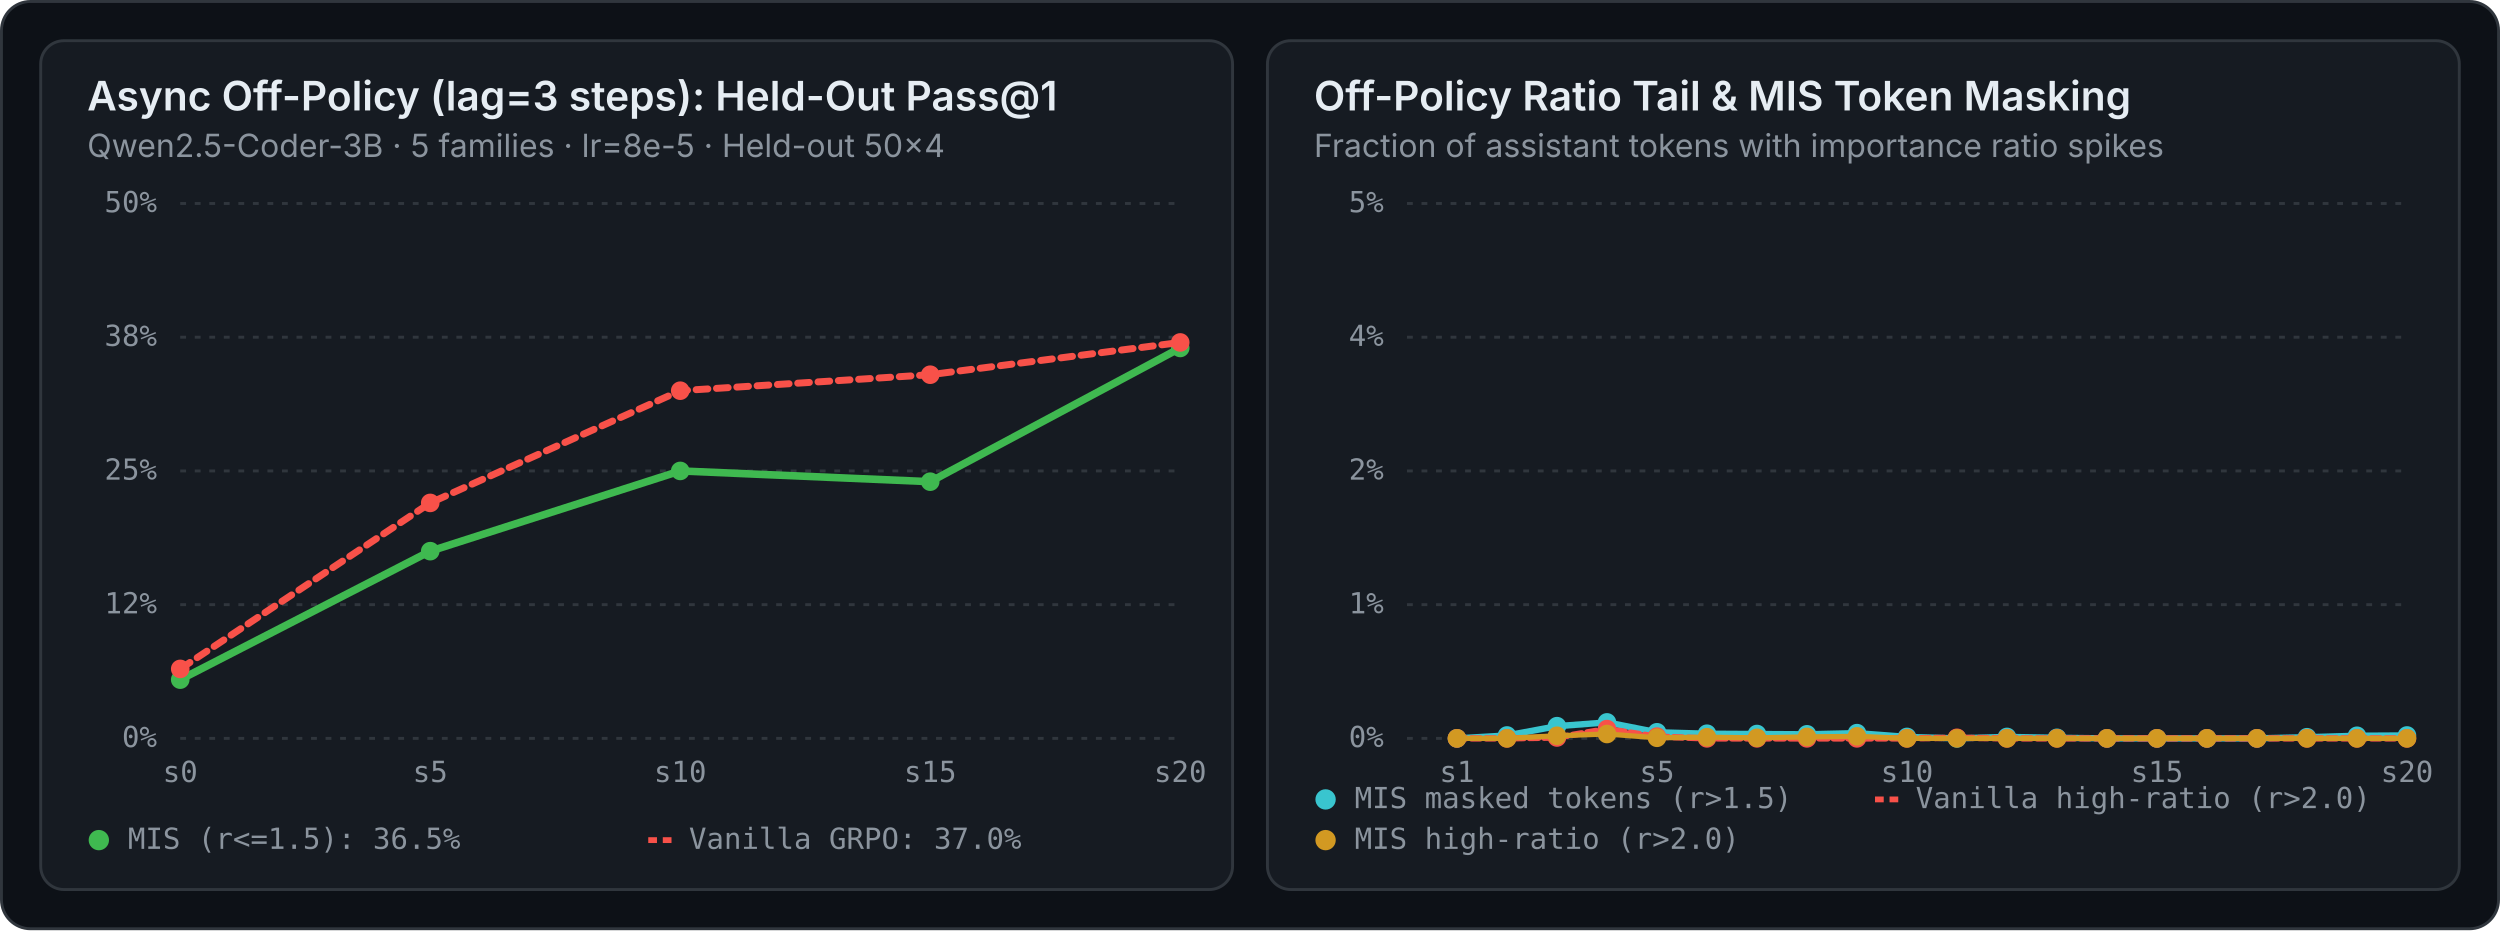
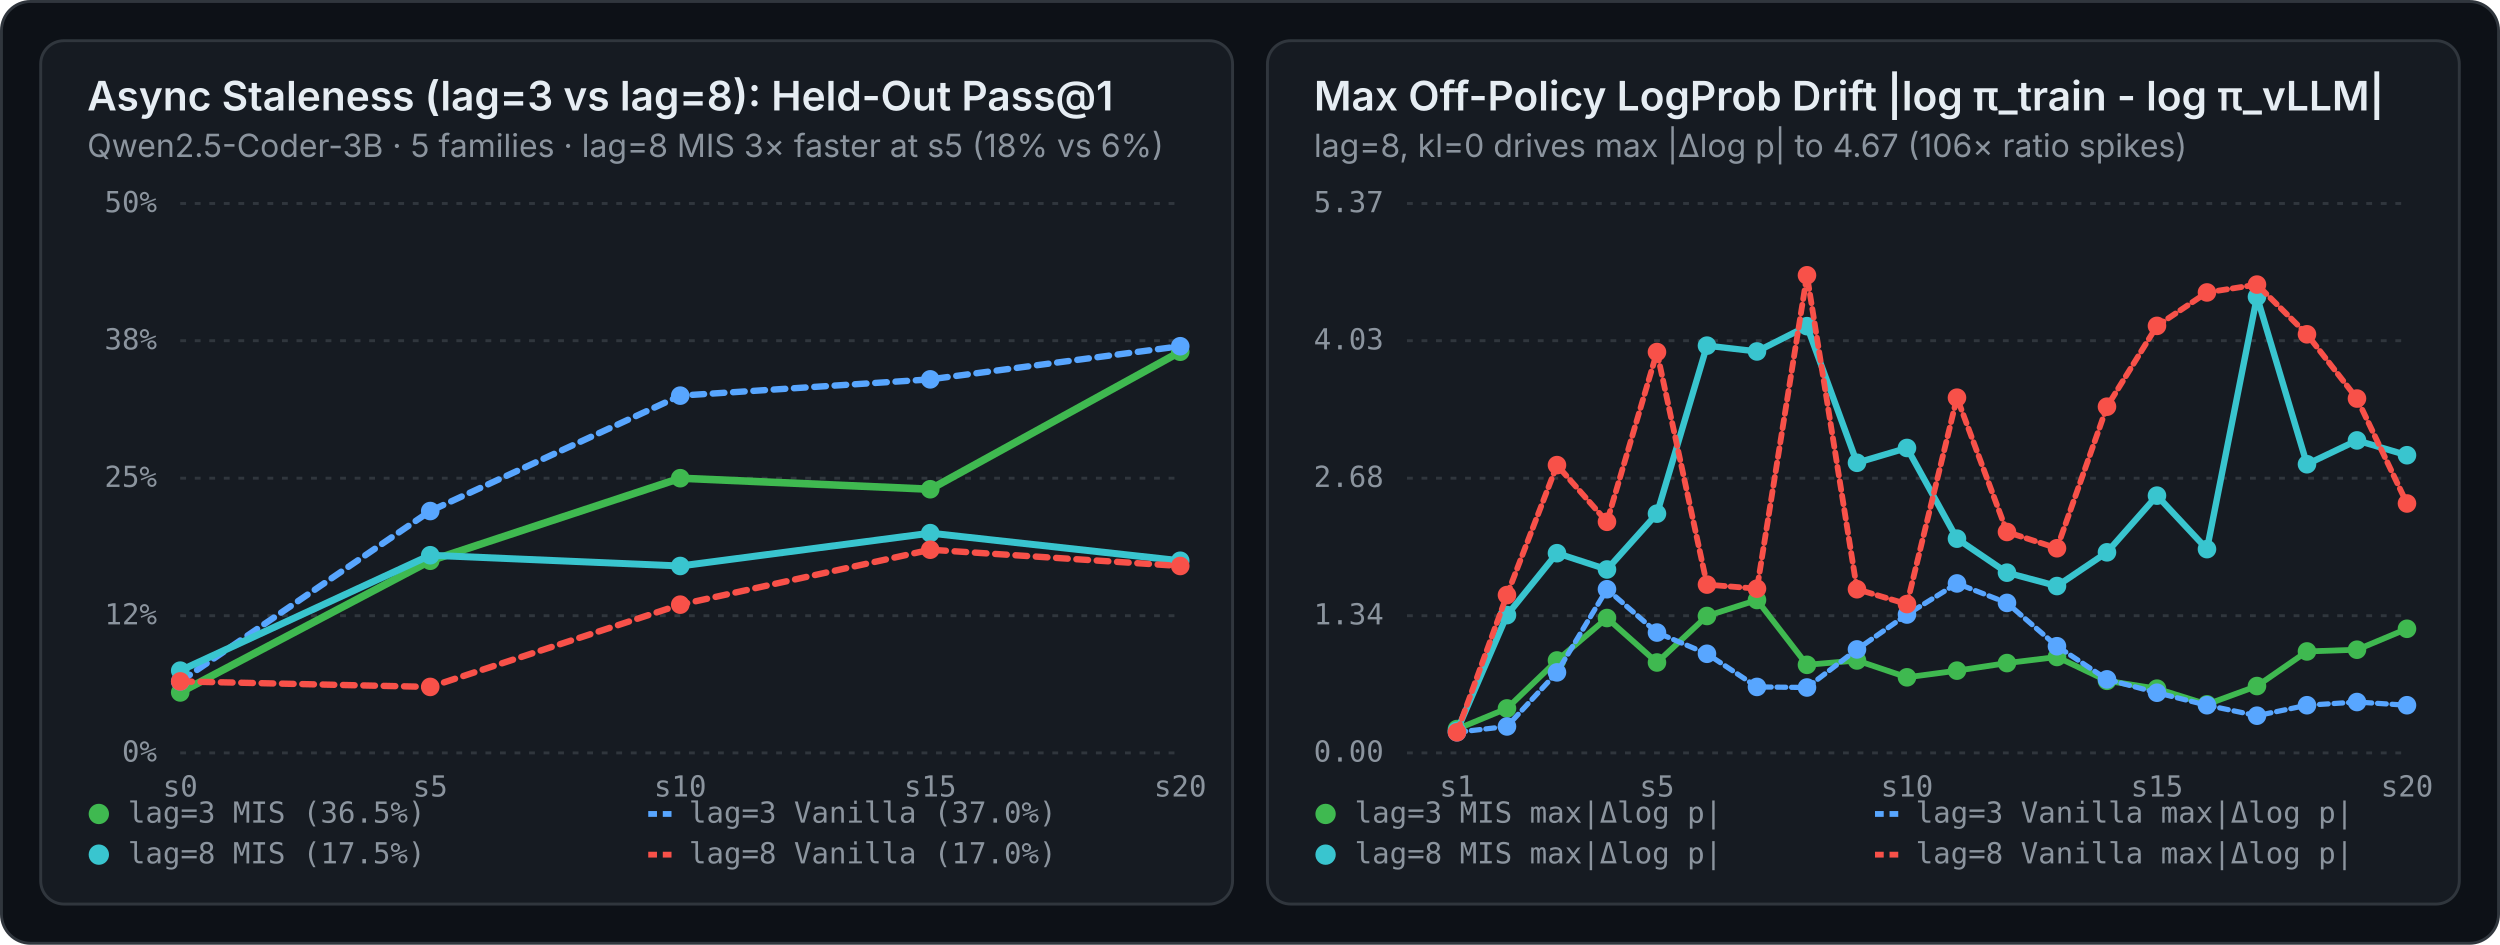
- <svg xmlns="http://www.w3.org/2000/svg" width="860" height="320" viewBox="0 0 860 320" role="img" aria-label="Async Off-Policy Staleness: Vanilla GRPO vs MIS">
+ <svg xmlns="http://www.w3.org/2000/svg" width="860" height="325" viewBox="0 0 860 325" role="img" aria-label="Async Off-Policy Staleness (lag=3 vs lag=8): Vanilla GRPO vs MIS">
  <style>text { font-family: ui-monospace, SFMono-Regular, Menlo, Consolas, monospace; }.title { font-family: -apple-system, BlinkMacSystemFont, 'Segoe UI', sans-serif; font-size: 14px; font-weight: 600; fill: #e6edf3; }.sub { font-family: -apple-system, BlinkMacSystemFont, 'Segoe UI', sans-serif; font-size: 11px; fill: #8b949e; }.ax { font-size: 10px; fill: #8b949e; }.lbl { font-size: 11px; fill: #e6edf3; }.grid { stroke: #30363d; stroke-width: 1; stroke-dasharray: 2 3; }</style>
-   <rect x="0.5" y="0.5" width="859" height="319" rx="10" fill="#0d1117" stroke="#30363d" />
-   <rect x="14" y="14" width="410" height="292" rx="8" fill="#161b22" stroke="#30363d" />
-   <text x="30" y="38" class="title">Async Off-Policy (lag=3 steps): Held-Out Pass@1</text>
-   <text x="30" y="54" class="sub">Qwen2.5-Coder-3B · 5 families · lr=8e-5 · Held-out 50×4</text>
-   <line x1="62.0" x2="406.0" y1="254.0" y2="254.0" class="grid" />
-   <text x="54.0" y="257.0" text-anchor="end" class="ax">0%</text>
-   <line x1="62.0" x2="406.0" y1="208.0" y2="208.0" class="grid" />
-   <text x="54.0" y="211.0" text-anchor="end" class="ax">12%</text>
-   <line x1="62.0" x2="406.0" y1="162.0" y2="162.0" class="grid" />
-   <text x="54.0" y="165.0" text-anchor="end" class="ax">25%</text>
-   <line x1="62.0" x2="406.0" y1="116.0" y2="116.0" class="grid" />
-   <text x="54.0" y="119.0" text-anchor="end" class="ax">38%</text>
+   <rect x="0.5" y="0.5" width="859" height="324" rx="10" fill="#0d1117" stroke="#30363d" />
+   <rect x="14" y="14" width="410" height="297" rx="8" fill="#161b22" stroke="#30363d" />
+   <text x="30" y="38" class="title">Async Staleness (lag=3 vs lag=8): Held-Out Pass@1</text>
+   <text x="30" y="54" class="sub">Qwen2.5-Coder-3B · 5 families · lag=8 MIS 3× faster at s5 (18% vs 6%)</text>
+   <line x1="62.0" x2="406.0" y1="259.0" y2="259.0" class="grid" />
+   <text x="54.0" y="262.0" text-anchor="end" class="ax">0%</text>
+   <line x1="62.0" x2="406.0" y1="211.8" y2="211.8" class="grid" />
+   <text x="54.0" y="214.8" text-anchor="end" class="ax">12%</text>
+   <line x1="62.0" x2="406.0" y1="164.5" y2="164.5" class="grid" />
+   <text x="54.0" y="167.5" text-anchor="end" class="ax">25%</text>
+   <line x1="62.0" x2="406.0" y1="117.2" y2="117.2" class="grid" />
+   <text x="54.0" y="120.2" text-anchor="end" class="ax">38%</text>
  <line x1="62.0" x2="406.0" y1="70.0" y2="70.0" class="grid" />
  <text x="54.0" y="73.0" text-anchor="end" class="ax">50%</text>
-   <text x="62.0" y="269.0" text-anchor="middle" class="ax">s0</text>
-   <text x="148.0" y="269.0" text-anchor="middle" class="ax">s5</text>
-   <text x="234.0" y="269.0" text-anchor="middle" class="ax">s10</text>
-   <text x="320.0" y="269.0" text-anchor="middle" class="ax">s15</text>
-   <text x="406.0" y="269.0" text-anchor="middle" class="ax">s20</text>
-   <path d="M62.0,233.8 L148.0,189.6 L234.0,162.0 L320.0,165.7 L406.0,119.7" fill="none" stroke="#3fb950" stroke-width="2.6" stroke-opacity="1.0" stroke-linejoin="round" stroke-linecap="round" />
-   <circle cx="62.0" cy="233.8" r="3.2" fill="#3fb950" />
-   <circle cx="148.0" cy="189.6" r="3.2" fill="#3fb950" />
-   <circle cx="234.0" cy="162.0" r="3.2" fill="#3fb950" />
-   <circle cx="320.0" cy="165.7" r="3.2" fill="#3fb950" />
-   <circle cx="406.0" cy="119.7" r="3.2" fill="#3fb950" />
-   <path d="M62.0,230.1 L148.0,173.0 L234.0,134.4 L320.0,128.9 L406.0,117.8" fill="none" stroke="#f85149" stroke-width="2.4" stroke-dasharray="4 3" stroke-opacity="1.0" stroke-linejoin="round" stroke-linecap="round" />
-   <circle cx="62.0" cy="230.1" r="3.2" fill="#f85149" />
-   <circle cx="148.0" cy="173.0" r="3.2" fill="#f85149" />
-   <circle cx="234.0" cy="134.4" r="3.2" fill="#f85149" />
-   <circle cx="320.0" cy="128.9" r="3.2" fill="#f85149" />
-   <circle cx="406.0" cy="117.8" r="3.2" fill="#f85149" />
-   <circle cx="34.0" cy="289.0" r="3.5" fill="#3fb950" />
-   <text x="44.0" y="292.0" class="ax">MIS (r&lt;=1.5): 36.5%</text>
-   <line x1="223.0" x2="233.0" y1="289.0" y2="289.0" stroke="#f85149" stroke-width="2" stroke-dasharray="3 2" />
-   <text x="237.0" y="292.0" class="ax">Vanilla GRPO: 37.0%</text>
-   <rect x="436" y="14" width="410" height="292" rx="8" fill="#161b22" stroke="#30363d" />
-   <text x="452" y="38" class="title">Off-Policy Ratio Tail &amp; MIS Token Masking</text>
-   <text x="452" y="54" class="sub">Fraction of assistant tokens with importance ratio spikes</text>
-   <line x1="484.0" x2="828.0" y1="254.0" y2="254.0" class="grid" />
-   <text x="476.0" y="257.0" text-anchor="end" class="ax">0%</text>
-   <line x1="484.0" x2="828.0" y1="208.0" y2="208.0" class="grid" />
-   <text x="476.0" y="211.0" text-anchor="end" class="ax">1%</text>
-   <line x1="484.0" x2="828.0" y1="162.0" y2="162.0" class="grid" />
-   <text x="476.0" y="165.0" text-anchor="end" class="ax">2%</text>
-   <line x1="484.0" x2="828.0" y1="116.0" y2="116.0" class="grid" />
-   <text x="476.0" y="119.0" text-anchor="end" class="ax">4%</text>
+   <text x="62.0" y="274.0" text-anchor="middle" class="ax">s0</text>
+   <text x="148.0" y="274.0" text-anchor="middle" class="ax">s5</text>
+   <text x="234.0" y="274.0" text-anchor="middle" class="ax">s10</text>
+   <text x="320.0" y="274.0" text-anchor="middle" class="ax">s15</text>
+   <text x="406.0" y="274.0" text-anchor="middle" class="ax">s20</text>
+   <path d="M62.0,238.2 L148.0,192.9 L234.0,164.5 L320.0,168.3 L406.0,121.0" fill="none" stroke="#3fb950" stroke-width="2.6" stroke-opacity="1.0" stroke-linejoin="round" stroke-linecap="round" />
+   <circle cx="62.0" cy="238.2" r="3.2" fill="#3fb950" />
+   <circle cx="148.0" cy="192.9" r="3.2" fill="#3fb950" />
+   <circle cx="234.0" cy="164.5" r="3.2" fill="#3fb950" />
+   <circle cx="320.0" cy="168.3" r="3.2" fill="#3fb950" />
+   <circle cx="406.0" cy="121.0" r="3.2" fill="#3fb950" />
+   <path d="M62.0,234.4 L148.0,175.8 L234.0,136.1 L320.0,130.5 L406.0,119.1" fill="none" stroke="#58a6ff" stroke-width="2.2" stroke-dasharray="4 3" stroke-opacity="1.0" stroke-linejoin="round" stroke-linecap="round" />
+   <circle cx="62.0" cy="234.4" r="3.2" fill="#58a6ff" />
+   <circle cx="148.0" cy="175.8" r="3.2" fill="#58a6ff" />
+   <circle cx="234.0" cy="136.1" r="3.2" fill="#58a6ff" />
+   <circle cx="320.0" cy="130.5" r="3.2" fill="#58a6ff" />
+   <circle cx="406.0" cy="119.1" r="3.2" fill="#58a6ff" />
+   <path d="M62.0,230.7 L148.0,191.0 L234.0,194.7 L320.0,183.4 L406.0,192.9" fill="none" stroke="#39c5cf" stroke-width="2.4" stroke-opacity="1.0" stroke-linejoin="round" stroke-linecap="round" />
+   <circle cx="62.0" cy="230.7" r="3.2" fill="#39c5cf" />
+   <circle cx="148.0" cy="191.0" r="3.2" fill="#39c5cf" />
+   <circle cx="234.0" cy="194.7" r="3.2" fill="#39c5cf" />
+   <circle cx="320.0" cy="183.4" r="3.2" fill="#39c5cf" />
+   <circle cx="406.0" cy="192.9" r="3.2" fill="#39c5cf" />
+   <path d="M62.0,234.4 L148.0,236.3 L234.0,208.0 L320.0,189.1 L406.0,194.7" fill="none" stroke="#f85149" stroke-width="2.2" stroke-dasharray="4 3" stroke-opacity="1.0" stroke-linejoin="round" stroke-linecap="round" />
+   <circle cx="62.0" cy="234.4" r="3.2" fill="#f85149" />
+   <circle cx="148.0" cy="236.3" r="3.2" fill="#f85149" />
+   <circle cx="234.0" cy="208.0" r="3.2" fill="#f85149" />
+   <circle cx="320.0" cy="189.1" r="3.2" fill="#f85149" />
+   <circle cx="406.0" cy="194.7" r="3.2" fill="#f85149" />
+   <circle cx="34.0" cy="280.0" r="3.5" fill="#3fb950" />
+   <text x="44.0" y="283.0" class="ax">lag=3 MIS (36.5%)</text>
+   <line x1="223.0" x2="233.0" y1="280.0" y2="280.0" stroke="#58a6ff" stroke-width="2" stroke-dasharray="3 2" />
+   <text x="237.0" y="283.0" class="ax">lag=3 Vanilla (37.0%)</text>
+   <circle cx="34.0" cy="294.0" r="3.5" fill="#39c5cf" />
+   <text x="44.0" y="297.0" class="ax">lag=8 MIS (17.5%)</text>
+   <line x1="223.0" x2="233.0" y1="294.0" y2="294.0" stroke="#f85149" stroke-width="2" stroke-dasharray="3 2" />
+   <text x="237.0" y="297.0" class="ax">lag=8 Vanilla (17.0%)</text>
+   <rect x="436" y="14" width="410" height="297" rx="8" fill="#161b22" stroke="#30363d" />
+   <text x="452" y="38" class="title">Max Off-Policy LogProb Drift |log π_train - log π_vLLM|</text>
+   <text x="452" y="54" class="sub">lag=8, kl=0 drives max |Δlog p| to 4.67 (106× ratio spikes)</text>
+   <line x1="484.0" x2="828.0" y1="259.0" y2="259.0" class="grid" />
+   <text x="476.0" y="262.0" text-anchor="end" class="ax">0.00</text>
+   <line x1="484.0" x2="828.0" y1="211.8" y2="211.8" class="grid" />
+   <text x="476.0" y="214.8" text-anchor="end" class="ax">1.34</text>
+   <line x1="484.0" x2="828.0" y1="164.5" y2="164.5" class="grid" />
+   <text x="476.0" y="167.5" text-anchor="end" class="ax">2.68</text>
+   <line x1="484.0" x2="828.0" y1="117.2" y2="117.2" class="grid" />
+   <text x="476.0" y="120.2" text-anchor="end" class="ax">4.03</text>
  <line x1="484.0" x2="828.0" y1="70.0" y2="70.0" class="grid" />
-   <text x="476.0" y="73.0" text-anchor="end" class="ax">5%</text>
-   <text x="501.2" y="269.0" text-anchor="middle" class="ax">s1</text>
-   <text x="570.0" y="269.0" text-anchor="middle" class="ax">s5</text>
-   <text x="656.0" y="269.0" text-anchor="middle" class="ax">s10</text>
-   <text x="742.0" y="269.0" text-anchor="middle" class="ax">s15</text>
-   <text x="828.0" y="269.0" text-anchor="middle" class="ax">s20</text>
-   <path d="M501.2,254.0 L518.4,253.0 L535.6,249.8 L552.8,248.5 L570.0,251.9 L587.2,252.4 L604.4,252.5 L621.6,252.6 L638.8,252.2 L656.0,253.5 L673.2,254.0 L690.4,253.5 L707.6,253.8 L724.8,254.0 L742.0,254.0 L759.2,254.0 L776.4,254.0 L793.6,253.6 L810.8,253.1 L828.0,253.0" fill="none" stroke="#39c5cf" stroke-width="2.2" stroke-opacity="1.0" stroke-linejoin="round" stroke-linecap="round" />
-   <circle cx="501.2" cy="254.0" r="3.2" fill="#39c5cf" />
-   <circle cx="518.4" cy="253.0" r="3.2" fill="#39c5cf" />
-   <circle cx="535.6" cy="249.8" r="3.2" fill="#39c5cf" />
-   <circle cx="552.8" cy="248.5" r="3.2" fill="#39c5cf" />
-   <circle cx="570.0" cy="251.9" r="3.2" fill="#39c5cf" />
-   <circle cx="587.2" cy="252.4" r="3.2" fill="#39c5cf" />
-   <circle cx="604.4" cy="252.5" r="3.2" fill="#39c5cf" />
-   <circle cx="621.6" cy="252.6" r="3.2" fill="#39c5cf" />
-   <circle cx="638.8" cy="252.2" r="3.2" fill="#39c5cf" />
-   <circle cx="656.0" cy="253.5" r="3.2" fill="#39c5cf" />
-   <circle cx="673.2" cy="254.0" r="3.2" fill="#39c5cf" />
-   <circle cx="690.4" cy="253.5" r="3.2" fill="#39c5cf" />
-   <circle cx="707.6" cy="253.8" r="3.2" fill="#39c5cf" />
-   <circle cx="724.8" cy="254.0" r="3.2" fill="#39c5cf" />
-   <circle cx="742.0" cy="254.0" r="3.2" fill="#39c5cf" />
-   <circle cx="759.2" cy="254.0" r="3.2" fill="#39c5cf" />
-   <circle cx="776.4" cy="254.0" r="3.2" fill="#39c5cf" />
-   <circle cx="793.6" cy="253.6" r="3.2" fill="#39c5cf" />
-   <circle cx="810.8" cy="253.1" r="3.2" fill="#39c5cf" />
-   <circle cx="828.0" cy="253.0" r="3.2" fill="#39c5cf" />
-   <path d="M501.2,254.0 L518.4,254.0 L535.6,253.7 L552.8,250.8 L570.0,253.4 L587.2,254.0 L604.4,254.0 L621.6,254.0 L638.8,254.0 L656.0,254.0 L673.2,253.8 L690.4,254.0 L707.6,254.0 L724.8,254.0 L742.0,254.0 L759.2,254.0 L776.4,254.0 L793.6,254.0 L810.8,254.0 L828.0,254.0" fill="none" stroke="#f85149" stroke-width="2.2" stroke-dasharray="3 2" stroke-opacity="1.0" stroke-linejoin="round" stroke-linecap="round" />
-   <circle cx="501.2" cy="254.0" r="3.2" fill="#f85149" />
-   <circle cx="518.4" cy="254.0" r="3.2" fill="#f85149" />
-   <circle cx="535.6" cy="253.7" r="3.2" fill="#f85149" />
-   <circle cx="552.8" cy="250.8" r="3.2" fill="#f85149" />
-   <circle cx="570.0" cy="253.4" r="3.2" fill="#f85149" />
-   <circle cx="587.2" cy="254.0" r="3.2" fill="#f85149" />
-   <circle cx="604.4" cy="254.0" r="3.2" fill="#f85149" />
-   <circle cx="621.6" cy="254.0" r="3.2" fill="#f85149" />
-   <circle cx="638.8" cy="254.0" r="3.2" fill="#f85149" />
-   <circle cx="656.0" cy="254.0" r="3.2" fill="#f85149" />
-   <circle cx="673.2" cy="253.8" r="3.2" fill="#f85149" />
-   <circle cx="690.4" cy="254.0" r="3.2" fill="#f85149" />
-   <circle cx="707.6" cy="254.0" r="3.2" fill="#f85149" />
-   <circle cx="724.8" cy="254.0" r="3.2" fill="#f85149" />
-   <circle cx="742.0" cy="254.0" r="3.2" fill="#f85149" />
-   <circle cx="759.2" cy="254.0" r="3.2" fill="#f85149" />
-   <circle cx="776.4" cy="254.0" r="3.2" fill="#f85149" />
-   <circle cx="793.6" cy="254.0" r="3.2" fill="#f85149" />
-   <circle cx="810.8" cy="254.0" r="3.2" fill="#f85149" />
-   <circle cx="828.0" cy="254.0" r="3.2" fill="#f85149" />
-   <path d="M501.2,254.0 L518.4,254.0 L535.6,253.1 L552.8,252.5 L570.0,253.8 L587.2,253.6 L604.4,253.8 L621.6,253.5 L638.8,253.3 L656.0,254.0 L673.2,254.0 L690.4,254.0 L707.6,254.0 L724.8,254.0 L742.0,254.0 L759.2,254.0 L776.4,254.0 L793.6,254.0 L810.8,254.0 L828.0,254.0" fill="none" stroke="#d29922" stroke-width="1.8" stroke-opacity="1.0" stroke-linejoin="round" stroke-linecap="round" />
-   <circle cx="501.2" cy="254.0" r="3.2" fill="#d29922" />
-   <circle cx="518.4" cy="254.0" r="3.2" fill="#d29922" />
-   <circle cx="535.6" cy="253.1" r="3.2" fill="#d29922" />
-   <circle cx="552.8" cy="252.5" r="3.2" fill="#d29922" />
-   <circle cx="570.0" cy="253.8" r="3.2" fill="#d29922" />
-   <circle cx="587.2" cy="253.6" r="3.2" fill="#d29922" />
-   <circle cx="604.4" cy="253.8" r="3.2" fill="#d29922" />
-   <circle cx="621.6" cy="253.5" r="3.2" fill="#d29922" />
-   <circle cx="638.8" cy="253.3" r="3.2" fill="#d29922" />
-   <circle cx="656.0" cy="254.0" r="3.2" fill="#d29922" />
-   <circle cx="673.2" cy="254.0" r="3.2" fill="#d29922" />
-   <circle cx="690.4" cy="254.0" r="3.2" fill="#d29922" />
-   <circle cx="707.6" cy="254.0" r="3.2" fill="#d29922" />
-   <circle cx="724.8" cy="254.0" r="3.2" fill="#d29922" />
-   <circle cx="742.0" cy="254.0" r="3.2" fill="#d29922" />
-   <circle cx="759.2" cy="254.0" r="3.2" fill="#d29922" />
-   <circle cx="776.4" cy="254.0" r="3.2" fill="#d29922" />
-   <circle cx="793.6" cy="254.0" r="3.2" fill="#d29922" />
-   <circle cx="810.8" cy="254.0" r="3.2" fill="#d29922" />
-   <circle cx="828.0" cy="254.0" r="3.2" fill="#d29922" />
-   <circle cx="456.0" cy="275.0" r="3.5" fill="#39c5cf" />
-   <text x="466.0" y="278.0" class="ax">MIS masked tokens (r&gt;1.5)</text>
-   <line x1="645.0" x2="655.0" y1="275.0" y2="275.0" stroke="#f85149" stroke-width="2" stroke-dasharray="3 2" />
-   <text x="659.0" y="278.0" class="ax">Vanilla high-ratio (r&gt;2.0)</text>
-   <circle cx="456.0" cy="289.0" r="3.5" fill="#d29922" />
-   <text x="466.0" y="292.0" class="ax">MIS high-ratio (r&gt;2.0)</text>
+   <text x="476.0" y="73.0" text-anchor="end" class="ax">5.37</text>
+   <text x="501.2" y="274.0" text-anchor="middle" class="ax">s1</text>
+   <text x="570.0" y="274.0" text-anchor="middle" class="ax">s5</text>
+   <text x="656.0" y="274.0" text-anchor="middle" class="ax">s10</text>
+   <text x="742.0" y="274.0" text-anchor="middle" class="ax">s15</text>
+   <text x="828.0" y="274.0" text-anchor="middle" class="ax">s20</text>
+   <path d="M501.2,250.8 L518.4,243.7 L535.6,227.2 L552.8,212.6 L570.0,227.9 L587.2,211.9 L604.4,206.4 L621.6,228.7 L638.8,227.2 L656.0,233.0 L673.2,230.7 L690.4,228.1 L707.6,226.0 L724.8,234.2 L742.0,236.9 L759.2,242.3 L776.4,236.0 L793.6,224.1 L810.8,223.5 L828.0,216.3" fill="none" stroke="#3fb950" stroke-width="2.0" stroke-opacity="1.0" stroke-linejoin="round" stroke-linecap="round" />
+   <circle cx="501.2" cy="250.8" r="3.2" fill="#3fb950" />
+   <circle cx="518.4" cy="243.7" r="3.2" fill="#3fb950" />
+   <circle cx="535.6" cy="227.2" r="3.2" fill="#3fb950" />
+   <circle cx="552.8" cy="212.6" r="3.2" fill="#3fb950" />
+   <circle cx="570.0" cy="227.9" r="3.2" fill="#3fb950" />
+   <circle cx="587.2" cy="211.9" r="3.2" fill="#3fb950" />
+   <circle cx="604.4" cy="206.4" r="3.2" fill="#3fb950" />
+   <circle cx="621.6" cy="228.7" r="3.2" fill="#3fb950" />
+   <circle cx="638.8" cy="227.2" r="3.2" fill="#3fb950" />
+   <circle cx="656.0" cy="233.0" r="3.2" fill="#3fb950" />
+   <circle cx="673.2" cy="230.7" r="3.2" fill="#3fb950" />
+   <circle cx="690.4" cy="228.1" r="3.2" fill="#3fb950" />
+   <circle cx="707.6" cy="226.0" r="3.2" fill="#3fb950" />
+   <circle cx="724.8" cy="234.2" r="3.2" fill="#3fb950" />
+   <circle cx="742.0" cy="236.9" r="3.2" fill="#3fb950" />
+   <circle cx="759.2" cy="242.3" r="3.2" fill="#3fb950" />
+   <circle cx="776.4" cy="236.0" r="3.2" fill="#3fb950" />
+   <circle cx="793.6" cy="224.1" r="3.2" fill="#3fb950" />
+   <circle cx="810.8" cy="223.5" r="3.2" fill="#3fb950" />
+   <circle cx="828.0" cy="216.3" r="3.2" fill="#3fb950" />
+   <path d="M501.2,251.9 L518.4,249.9 L535.6,231.3 L552.8,202.7 L570.0,217.6 L587.2,224.9 L604.4,236.3 L621.6,236.5 L638.8,223.4 L656.0,211.4 L673.2,200.7 L690.4,207.4 L707.6,222.3 L724.8,233.7 L742.0,238.3 L759.2,242.6 L776.4,246.2 L793.6,242.6 L810.8,241.5 L828.0,242.6" fill="none" stroke="#58a6ff" stroke-width="1.8" stroke-dasharray="3 2" stroke-opacity="1.0" stroke-linejoin="round" stroke-linecap="round" />
+   <circle cx="501.2" cy="251.9" r="3.2" fill="#58a6ff" />
+   <circle cx="518.4" cy="249.9" r="3.2" fill="#58a6ff" />
+   <circle cx="535.6" cy="231.3" r="3.2" fill="#58a6ff" />
+   <circle cx="552.8" cy="202.7" r="3.2" fill="#58a6ff" />
+   <circle cx="570.0" cy="217.6" r="3.2" fill="#58a6ff" />
+   <circle cx="587.2" cy="224.9" r="3.2" fill="#58a6ff" />
+   <circle cx="604.4" cy="236.3" r="3.2" fill="#58a6ff" />
+   <circle cx="621.6" cy="236.5" r="3.2" fill="#58a6ff" />
+   <circle cx="638.8" cy="223.4" r="3.2" fill="#58a6ff" />
+   <circle cx="656.0" cy="211.4" r="3.2" fill="#58a6ff" />
+   <circle cx="673.2" cy="200.7" r="3.2" fill="#58a6ff" />
+   <circle cx="690.4" cy="207.4" r="3.2" fill="#58a6ff" />
+   <circle cx="707.6" cy="222.3" r="3.2" fill="#58a6ff" />
+   <circle cx="724.8" cy="233.7" r="3.2" fill="#58a6ff" />
+   <circle cx="742.0" cy="238.3" r="3.2" fill="#58a6ff" />
+   <circle cx="759.2" cy="242.6" r="3.2" fill="#58a6ff" />
+   <circle cx="776.4" cy="246.2" r="3.2" fill="#58a6ff" />
+   <circle cx="793.6" cy="242.6" r="3.2" fill="#58a6ff" />
+   <circle cx="810.8" cy="241.5" r="3.2" fill="#58a6ff" />
+   <circle cx="828.0" cy="242.6" r="3.2" fill="#58a6ff" />
+   <path d="M501.2,251.4 L518.4,211.6 L535.6,190.3 L552.8,195.9 L570.0,176.7 L587.2,118.9 L604.4,120.9 L621.6,112.2 L638.8,159.2 L656.0,154.1 L673.2,185.3 L690.4,197.0 L707.6,201.6 L724.8,190.0 L742.0,170.5 L759.2,188.9 L776.4,102.1 L793.6,159.7 L810.8,151.5 L828.0,156.6" fill="none" stroke="#39c5cf" stroke-width="2.2" stroke-opacity="1.0" stroke-linejoin="round" stroke-linecap="round" />
+   <circle cx="501.2" cy="251.4" r="3.2" fill="#39c5cf" />
+   <circle cx="518.4" cy="211.6" r="3.2" fill="#39c5cf" />
+   <circle cx="535.6" cy="190.3" r="3.2" fill="#39c5cf" />
+   <circle cx="552.8" cy="195.9" r="3.2" fill="#39c5cf" />
+   <circle cx="570.0" cy="176.7" r="3.2" fill="#39c5cf" />
+   <circle cx="587.2" cy="118.9" r="3.2" fill="#39c5cf" />
+   <circle cx="604.4" cy="120.9" r="3.2" fill="#39c5cf" />
+   <circle cx="621.6" cy="112.2" r="3.2" fill="#39c5cf" />
+   <circle cx="638.8" cy="159.2" r="3.2" fill="#39c5cf" />
+   <circle cx="656.0" cy="154.1" r="3.2" fill="#39c5cf" />
+   <circle cx="673.2" cy="185.3" r="3.2" fill="#39c5cf" />
+   <circle cx="690.4" cy="197.0" r="3.2" fill="#39c5cf" />
+   <circle cx="707.6" cy="201.6" r="3.2" fill="#39c5cf" />
+   <circle cx="724.8" cy="190.0" r="3.2" fill="#39c5cf" />
+   <circle cx="742.0" cy="170.5" r="3.2" fill="#39c5cf" />
+   <circle cx="759.2" cy="188.9" r="3.2" fill="#39c5cf" />
+   <circle cx="776.4" cy="102.1" r="3.2" fill="#39c5cf" />
+   <circle cx="793.6" cy="159.7" r="3.2" fill="#39c5cf" />
+   <circle cx="810.8" cy="151.5" r="3.2" fill="#39c5cf" />
+   <circle cx="828.0" cy="156.6" r="3.2" fill="#39c5cf" />
+   <path d="M501.2,251.9 L518.4,204.7 L535.6,160.0 L552.8,179.5 L570.0,121.1 L587.2,201.1 L604.4,202.5 L621.6,94.7 L638.8,202.7 L656.0,207.8 L673.2,136.8 L690.4,183.0 L707.6,188.6 L724.8,139.9 L742.0,112.1 L759.2,100.6 L776.4,97.9 L793.6,115.0 L810.8,137.1 L828.0,173.2" fill="none" stroke="#f85149" stroke-width="2.0" stroke-dasharray="3 2" stroke-opacity="1.0" stroke-linejoin="round" stroke-linecap="round" />
+   <circle cx="501.2" cy="251.9" r="3.2" fill="#f85149" />
+   <circle cx="518.4" cy="204.7" r="3.2" fill="#f85149" />
+   <circle cx="535.6" cy="160.0" r="3.2" fill="#f85149" />
+   <circle cx="552.8" cy="179.5" r="3.2" fill="#f85149" />
+   <circle cx="570.0" cy="121.1" r="3.2" fill="#f85149" />
+   <circle cx="587.2" cy="201.1" r="3.2" fill="#f85149" />
+   <circle cx="604.4" cy="202.5" r="3.2" fill="#f85149" />
+   <circle cx="621.6" cy="94.7" r="3.2" fill="#f85149" />
+   <circle cx="638.8" cy="202.7" r="3.2" fill="#f85149" />
+   <circle cx="656.0" cy="207.8" r="3.2" fill="#f85149" />
+   <circle cx="673.2" cy="136.8" r="3.2" fill="#f85149" />
+   <circle cx="690.4" cy="183.0" r="3.2" fill="#f85149" />
+   <circle cx="707.6" cy="188.6" r="3.2" fill="#f85149" />
+   <circle cx="724.8" cy="139.9" r="3.2" fill="#f85149" />
+   <circle cx="742.0" cy="112.1" r="3.2" fill="#f85149" />
+   <circle cx="759.2" cy="100.6" r="3.2" fill="#f85149" />
+   <circle cx="776.4" cy="97.9" r="3.2" fill="#f85149" />
+   <circle cx="793.6" cy="115.0" r="3.2" fill="#f85149" />
+   <circle cx="810.8" cy="137.1" r="3.2" fill="#f85149" />
+   <circle cx="828.0" cy="173.2" r="3.2" fill="#f85149" />
+   <circle cx="456.0" cy="280.0" r="3.5" fill="#3fb950" />
+   <text x="466.0" y="283.0" class="ax">lag=3 MIS max|Δlog p|</text>
+   <line x1="645.0" x2="655.0" y1="280.0" y2="280.0" stroke="#58a6ff" stroke-width="2" stroke-dasharray="3 2" />
+   <text x="659.0" y="283.0" class="ax">lag=3 Vanilla max|Δlog p|</text>
+   <circle cx="456.0" cy="294.0" r="3.5" fill="#39c5cf" />
+   <text x="466.0" y="297.0" class="ax">lag=8 MIS max|Δlog p|</text>
+   <line x1="645.0" x2="655.0" y1="294.0" y2="294.0" stroke="#f85149" stroke-width="2" stroke-dasharray="3 2" />
+   <text x="659.0" y="297.0" class="ax">lag=8 Vanilla max|Δlog p|</text>
</svg>
